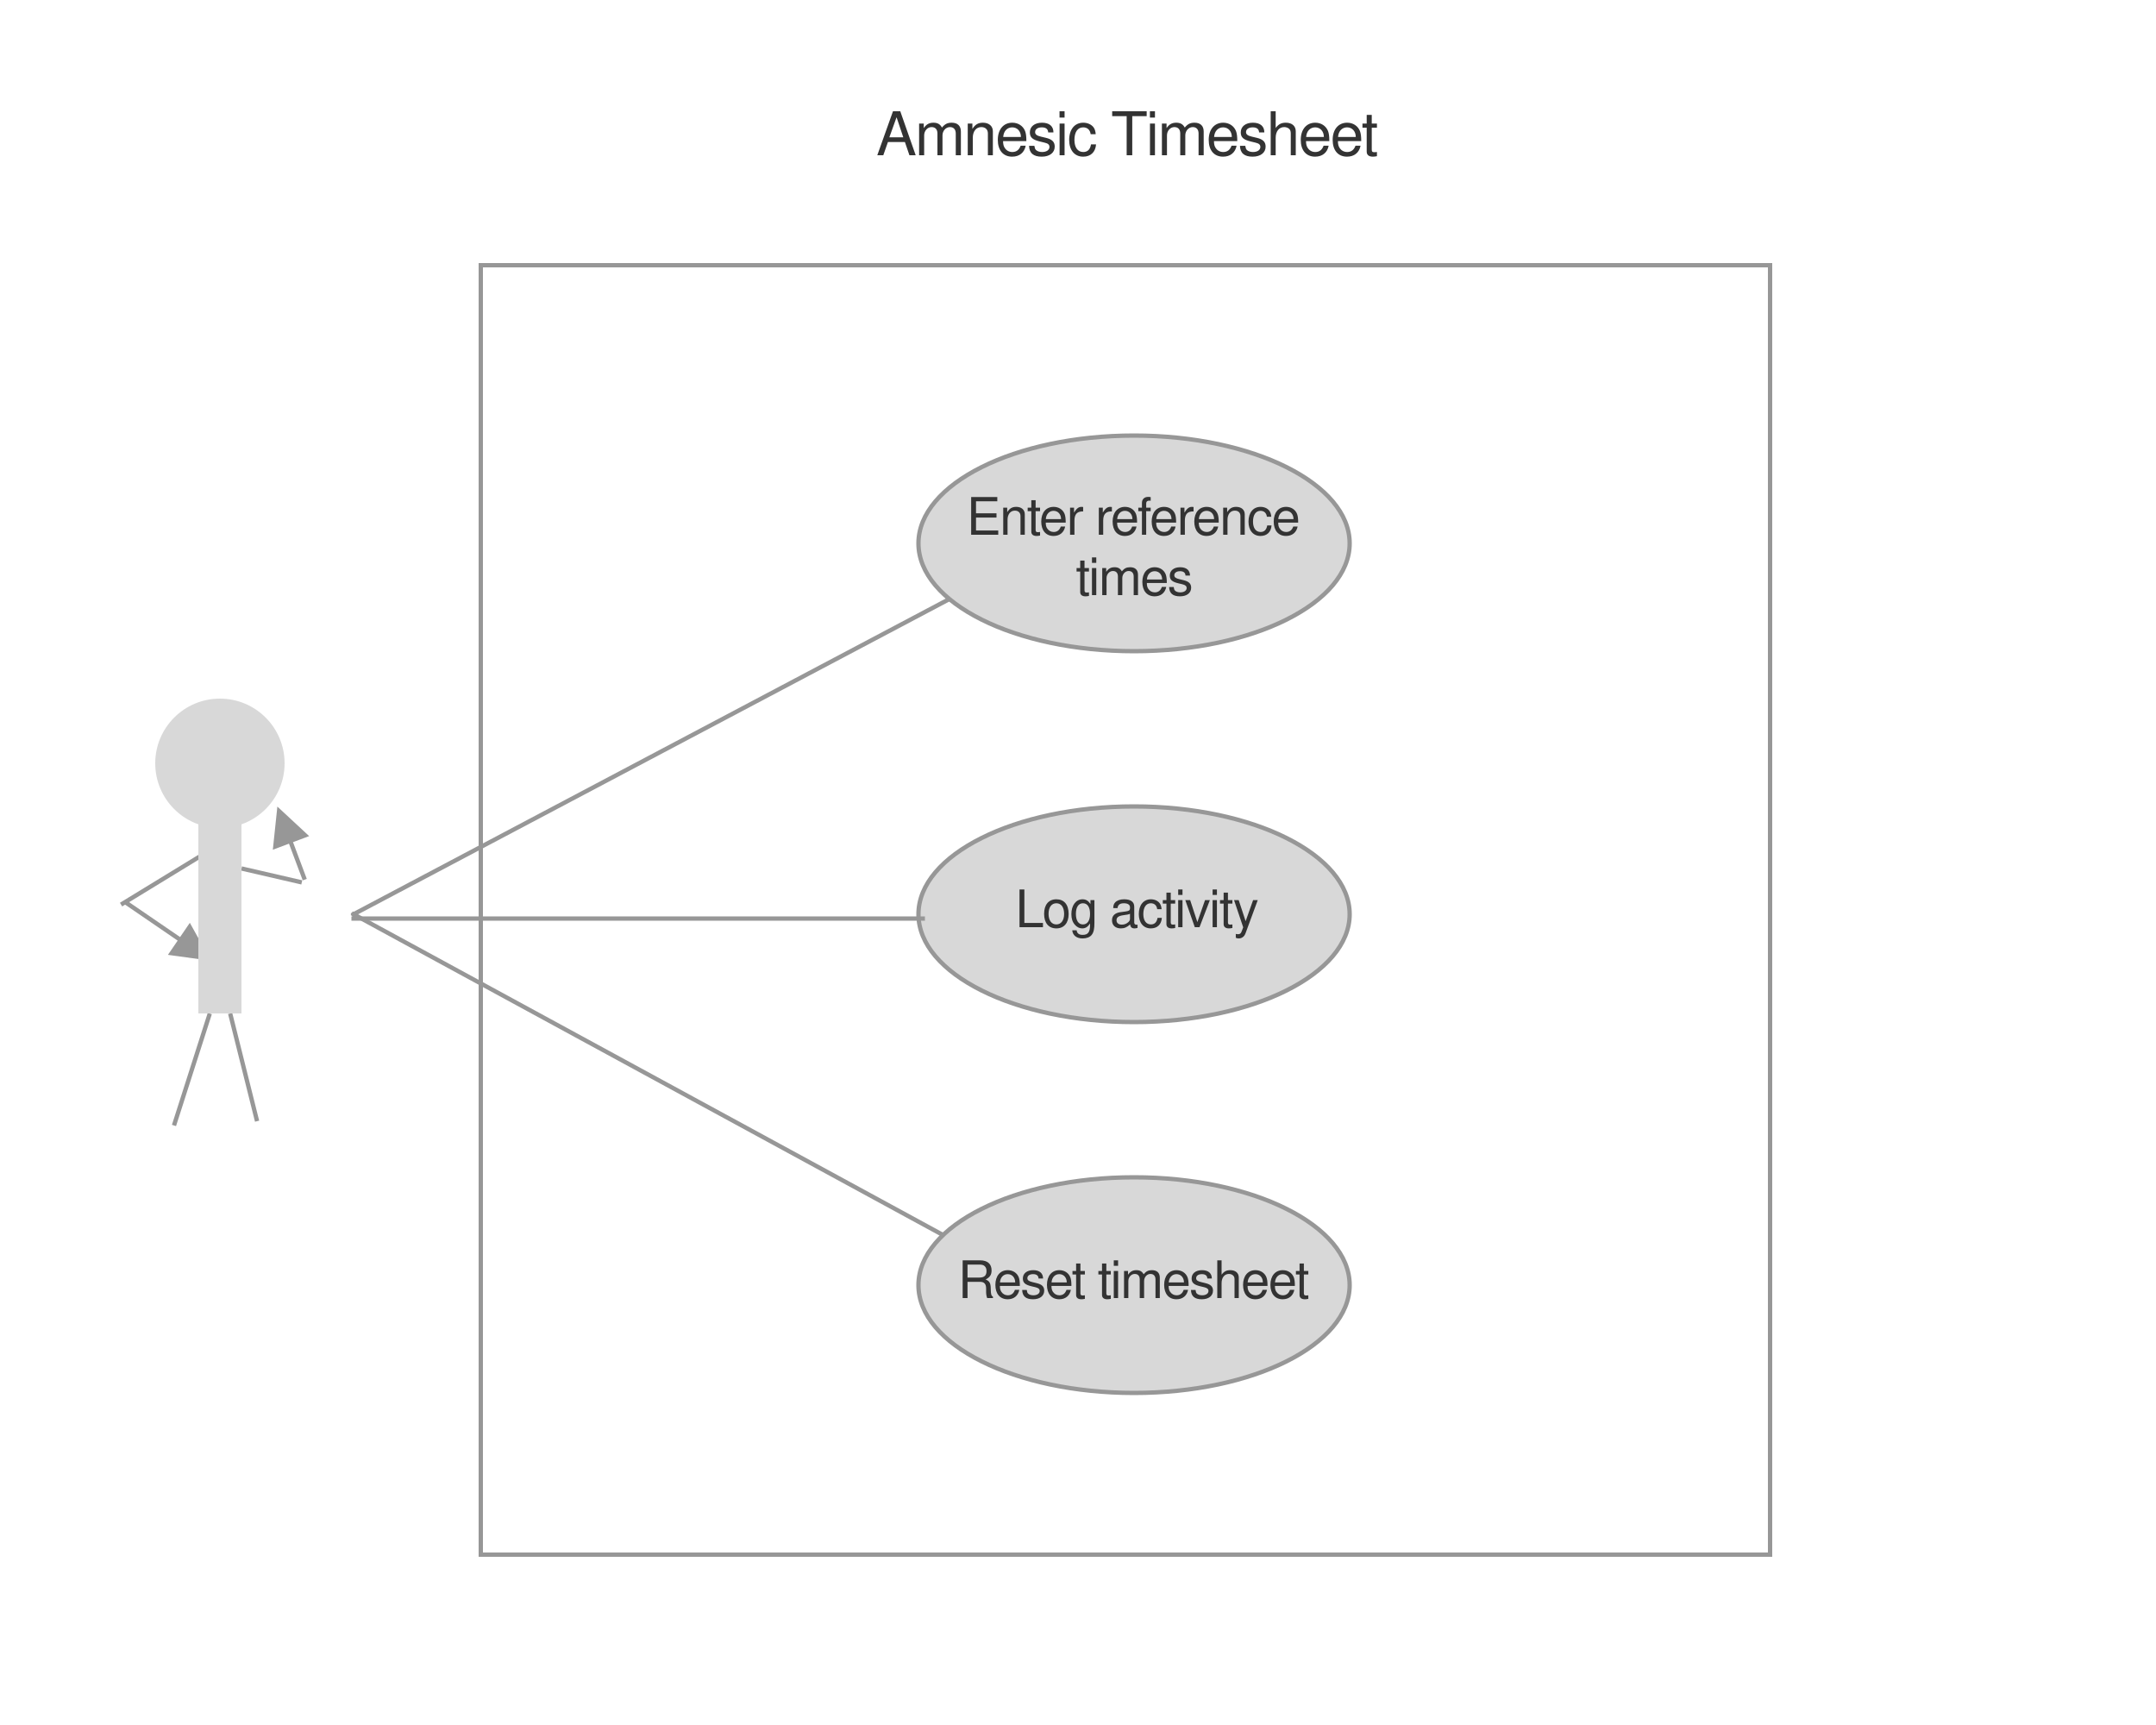
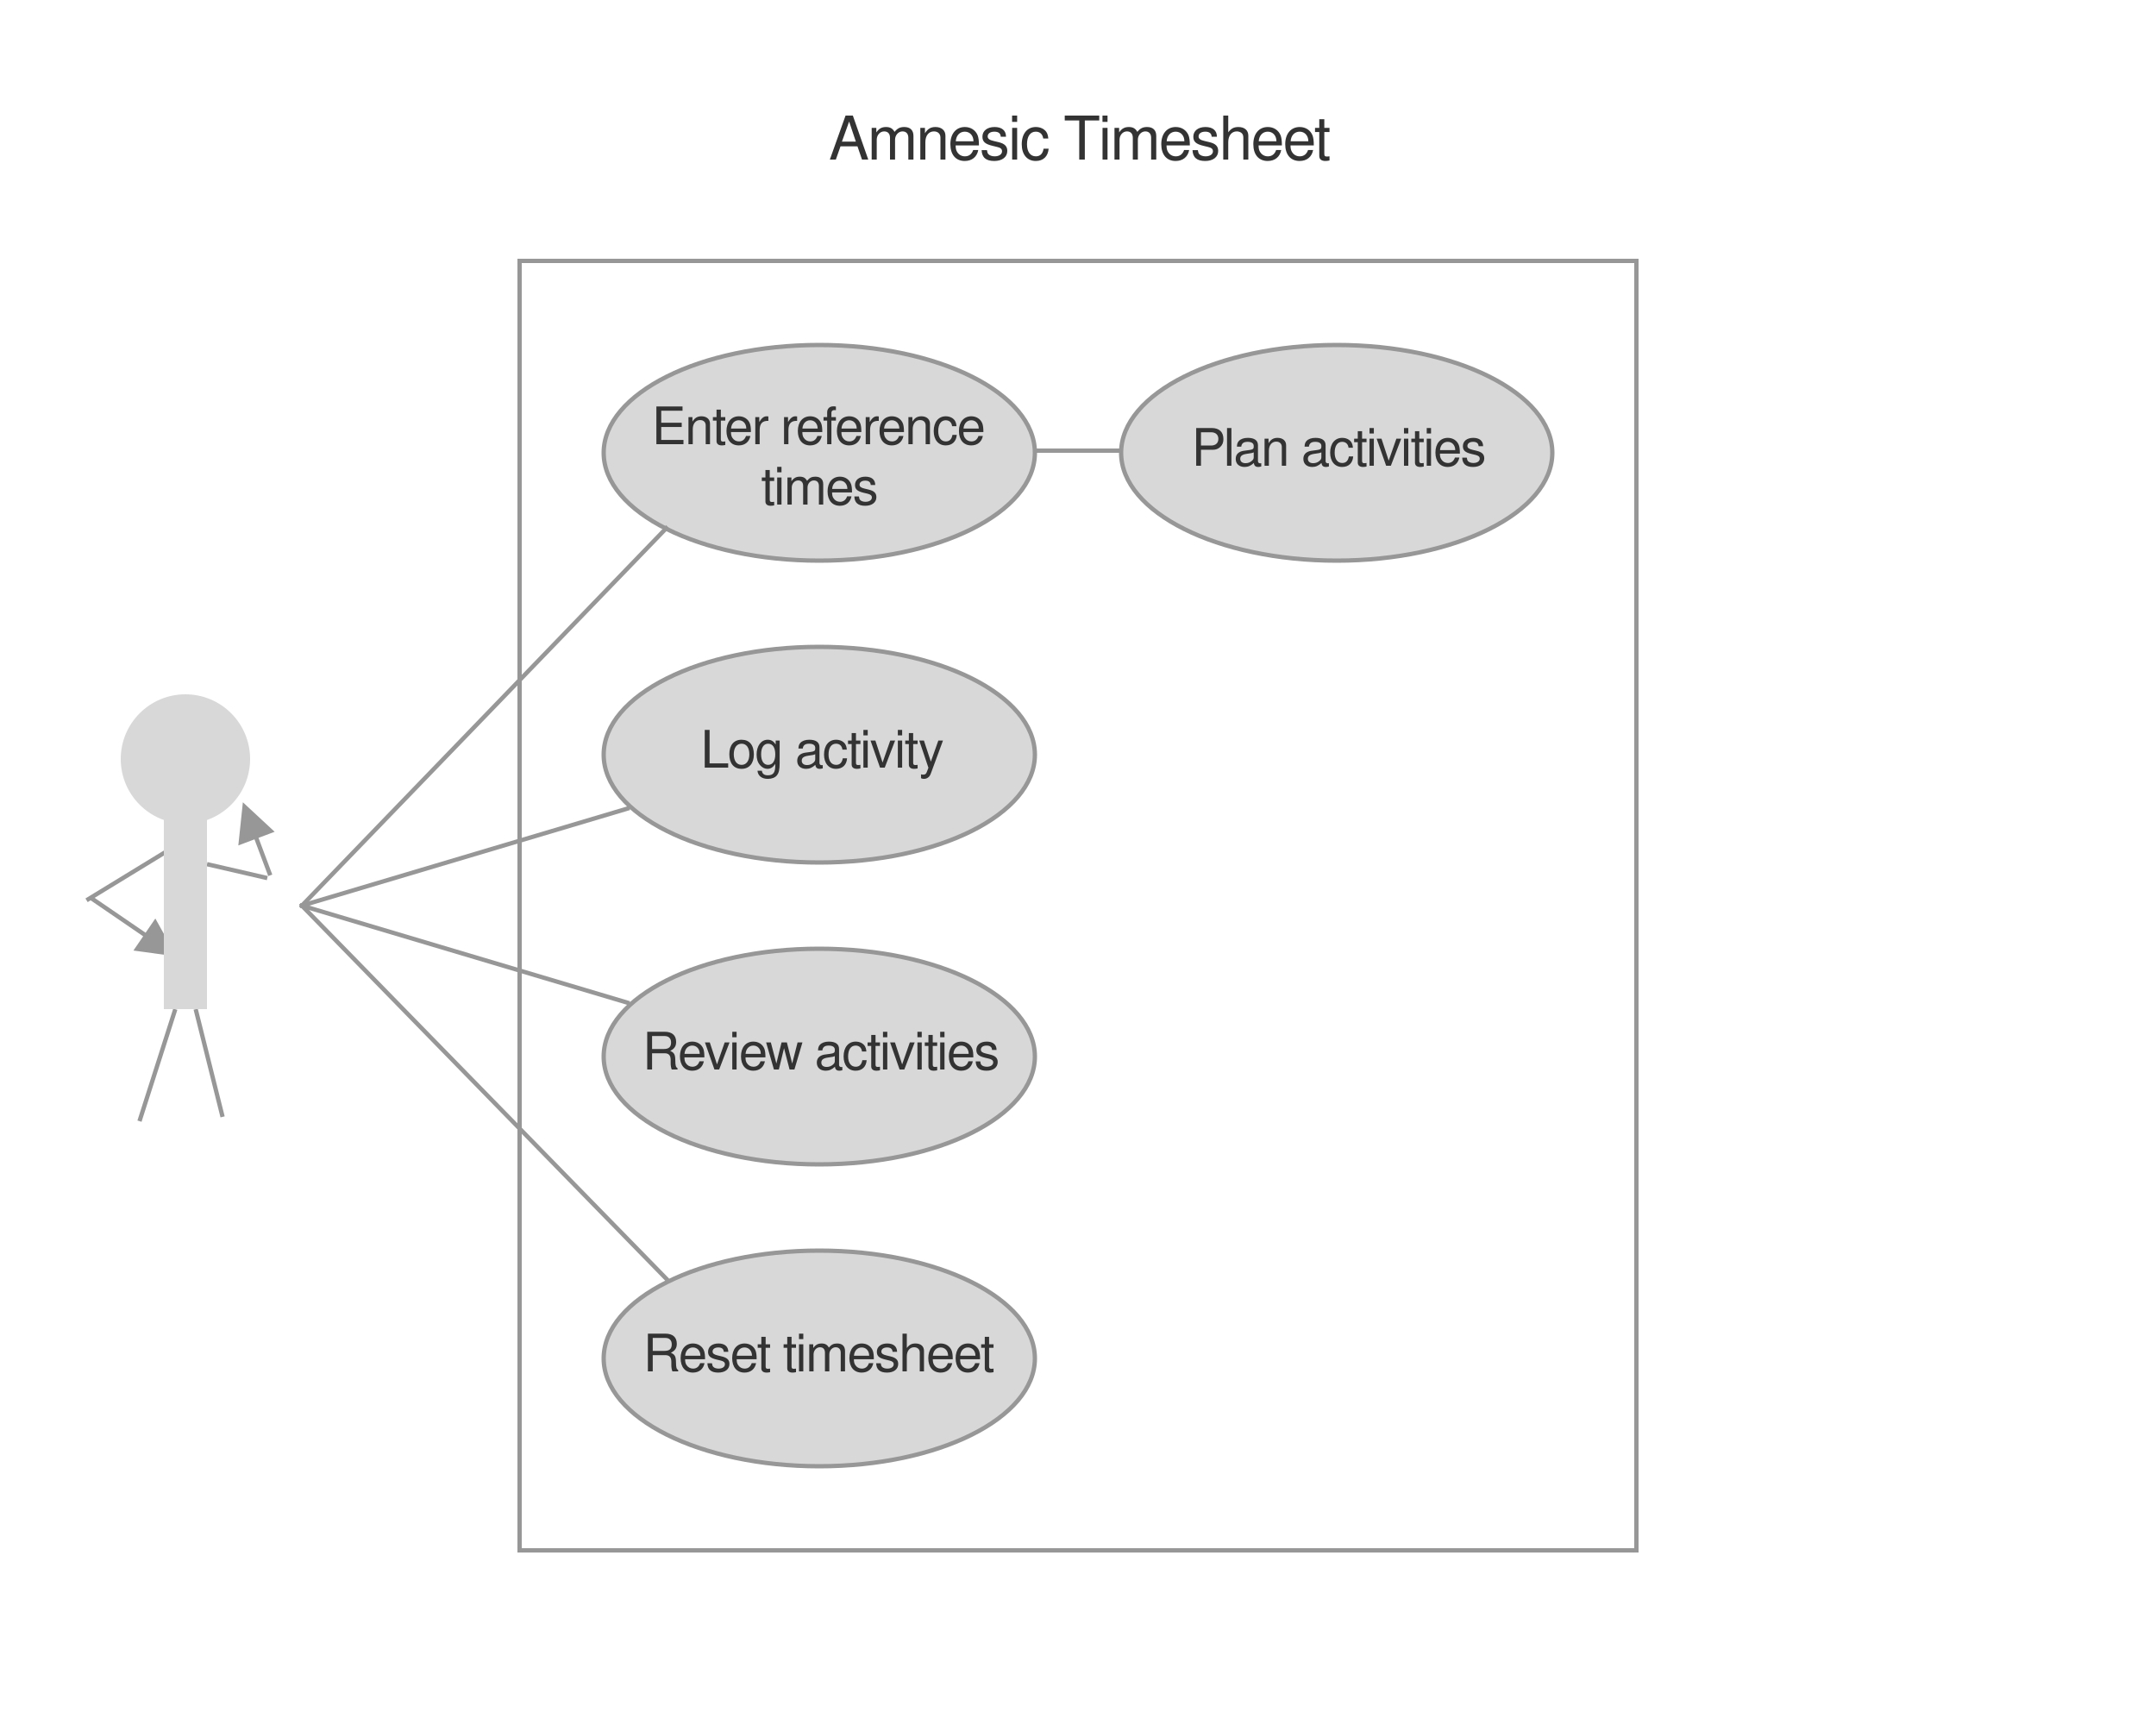
<svg xmlns="http://www.w3.org/2000/svg" width="500px" height="400px" viewBox="0 0 500 400" version="1.1">
  <defs />
  <g id="use-case-diagram-amnesic-timesheet" stroke="none" stroke-width="1" fill="none" fill-rule="evenodd">
    <rect fill="#FFFFFF" x="0" y="0" width="500" height="400" />
-     <g id="Actor" transform="translate(28, 162)">
+     <g id="Actor" transform="translate(20, 161)">
      <g>
        <path d="M18.5,36.5 L0.5,47.5" id="arm-right" stroke="#979797" stroke-linecap="square" fill-rule="nonzero" />
        <path id="forearm-right" d="M20.913,60.782 L16.026,51.986 L10.944,59.414 L20.913,60.782 Z M1.218,47.913 L13.662,56.427 L14.075,56.71 L14.639,55.884 L14.227,55.602 L1.782,47.087 L1.37,46.805 L0.805,47.63 L1.218,47.913 Z" fill="#979797" fill-rule="nonzero" />
        <path d="M28.5,39.5 L41.5,42.5" id="arm-left" stroke="#979797" stroke-linecap="square" fill-rule="nonzero" />
        <path id="forearm-left" d="M36.324,25.032 L35.271,35.039 L43.698,31.879 L36.324,25.032 Z M42.968,41.324 L39.755,32.755 L39.579,32.287 L38.643,32.638 L38.818,33.106 L42.032,41.676 L42.207,42.144 L43.144,41.793 L42.968,41.324 Z" fill="#979797" fill-rule="nonzero" />
        <path d="M20.5,73.5 L12.5,98.5" id="leg-right" stroke="#979797" stroke-linecap="square" fill-rule="nonzero" />
        <path d="M25.5,73.5 L31.5,97.5" id="leg-left" stroke="#979797" stroke-linecap="square" fill-rule="nonzero" />
        <rect id="body" fill="#D8D8D8" fill-rule="nonzero" x="18" y="29" width="10" height="44" />
        <circle id="head" fill="#D8D8D8" fill-rule="nonzero" cx="23" cy="15" r="15" />
      </g>
    </g>
-     <rect id="system-background" stroke="#979797" fill-rule="nonzero" x="111.5" y="61.5" width="299" height="299" />
+     <rect id="system-background" stroke="#979797" fill-rule="nonzero" x="120.5" y="60.5" width="259" height="299" />
    <text id="Amnesic-Timesheet" font-family="Helvetica" font-size="14" font-weight="normal" letter-spacing="-0.389" fill="#333333">
-       <tspan x="203.22" y="36">Amnesic Timesheet</tspan>
+       <tspan x="192.22" y="37">Amnesic Timesheet</tspan>
    </text>
-     <g id="use-case-f-1" transform="translate(213, 273)">
+     <g id="use-case-f-5" transform="translate(140, 290)">
      <ellipse id="use-case-background" stroke="#979797" fill="#D8D8D8" fill-rule="nonzero" cx="50" cy="25" rx="50" ry="25" />
      <text id="Reset-timesheet" font-family="Helvetica" font-size="12" font-weight="normal" letter-spacing="-0.333" fill="#333333">
        <tspan x="9.146" y="28">Reset timesheet</tspan>
      </text>
    </g>
-     <g id="use-case-f-2" transform="translate(213, 101)">
+     <g id="use-case-f-4" transform="translate(140, 220)">
+       <ellipse id="use-case-background" stroke="#979797" fill="#D8D8D8" fill-rule="nonzero" cx="50" cy="25" rx="50" ry="25" />
+       <text id="Review-activities" font-family="Helvetica" font-size="12" font-weight="normal" letter-spacing="-0.333" fill="#333333">
+         <tspan x="8.987" y="28">Review activities</tspan>
+       </text>
+     </g>
+     <g id="use-case-f-3" transform="translate(140, 150)">
+       <ellipse id="use-case-background" stroke="#979797" fill="#D8D8D8" fill-rule="nonzero" cx="50" cy="25" rx="50" ry="25" />
+       <text id="Log-activity" font-family="Helvetica" font-size="12" font-weight="normal" letter-spacing="-0.333" fill="#333333">
+         <tspan x="22.485" y="28">Log activity</tspan>
+       </text>
+     </g>
+     <g id="use-case-f-2" transform="translate(260, 80)">
+       <ellipse id="use-case-background" stroke="#979797" fill="#D8D8D8" fill-rule="nonzero" cx="50" cy="25" rx="50" ry="25" />
+       <text id="Plan-activities" font-family="Helvetica" font-size="12" font-weight="normal" letter-spacing="-0.333" fill="#333333">
+         <tspan x="16.317" y="28">Plan activities</tspan>
+       </text>
+     </g>
+     <g id="use-case-f-1" transform="translate(140, 80)">
      <ellipse id="use-case-background" stroke="#979797" fill="#D8D8D8" fill-rule="nonzero" cx="50" cy="25" rx="50" ry="25" />
      <text id="Enter-reference-time" font-family="Helvetica" font-size="12" font-weight="normal" letter-spacing="-0.333" fill="#333333">
        <tspan x="11.145" y="23">Enter reference</tspan>
        <tspan x="36.498" y="37">times</tspan>
      </text>
    </g>
-     <g id="use-case-f-3" transform="translate(213, 187)">
-       <ellipse id="use-case-background" stroke="#979797" fill="#D8D8D8" fill-rule="nonzero" cx="50" cy="25" rx="50" ry="25" />
-       <text id="Log-activity" font-family="Helvetica" font-size="12" font-weight="normal" letter-spacing="-0.333" fill="#333333">
-         <tspan x="22.485" y="28">Log activity</tspan>
-       </text>
-     </g>
-     <path d="M82,212 L220,139" id="Line" stroke="#979797" stroke-linecap="square" fill-rule="nonzero" />
-     <path d="M82,213 L214,213" id="Line" stroke="#979797" stroke-linecap="square" fill-rule="nonzero" />
-     <path d="M82,212 L218,286" id="Line" stroke="#979797" stroke-linecap="square" fill-rule="nonzero" />
+     <path d="M70.5,209.5 L154.5,122.5" id="Line" stroke="#979797" stroke-linecap="square" fill-rule="nonzero" />
+     <path d="M240.5,104.5 L259.5,104.5" id="Line" stroke="#979797" stroke-linecap="square" fill-rule="nonzero" />
+     <path d="M70.5,296.5 L154.5,210.5" id="Line" stroke="#979797" stroke-linecap="square" fill-rule="nonzero" transform="translate(112.5, 253.5) scale(1, -1) translate(-112.5, -253.5) " />
+     <path d="M70,210 L145.5,187.5" id="Line" stroke="#979797" stroke-linecap="square" fill-rule="nonzero" />
+     <path d="M70,232.5 L145.5,210" id="Line" stroke="#979797" stroke-linecap="square" fill-rule="nonzero" transform="translate(107.75, 221.25) scale(1, -1) translate(-107.75, -221.25) " />
  </g>
</svg>
